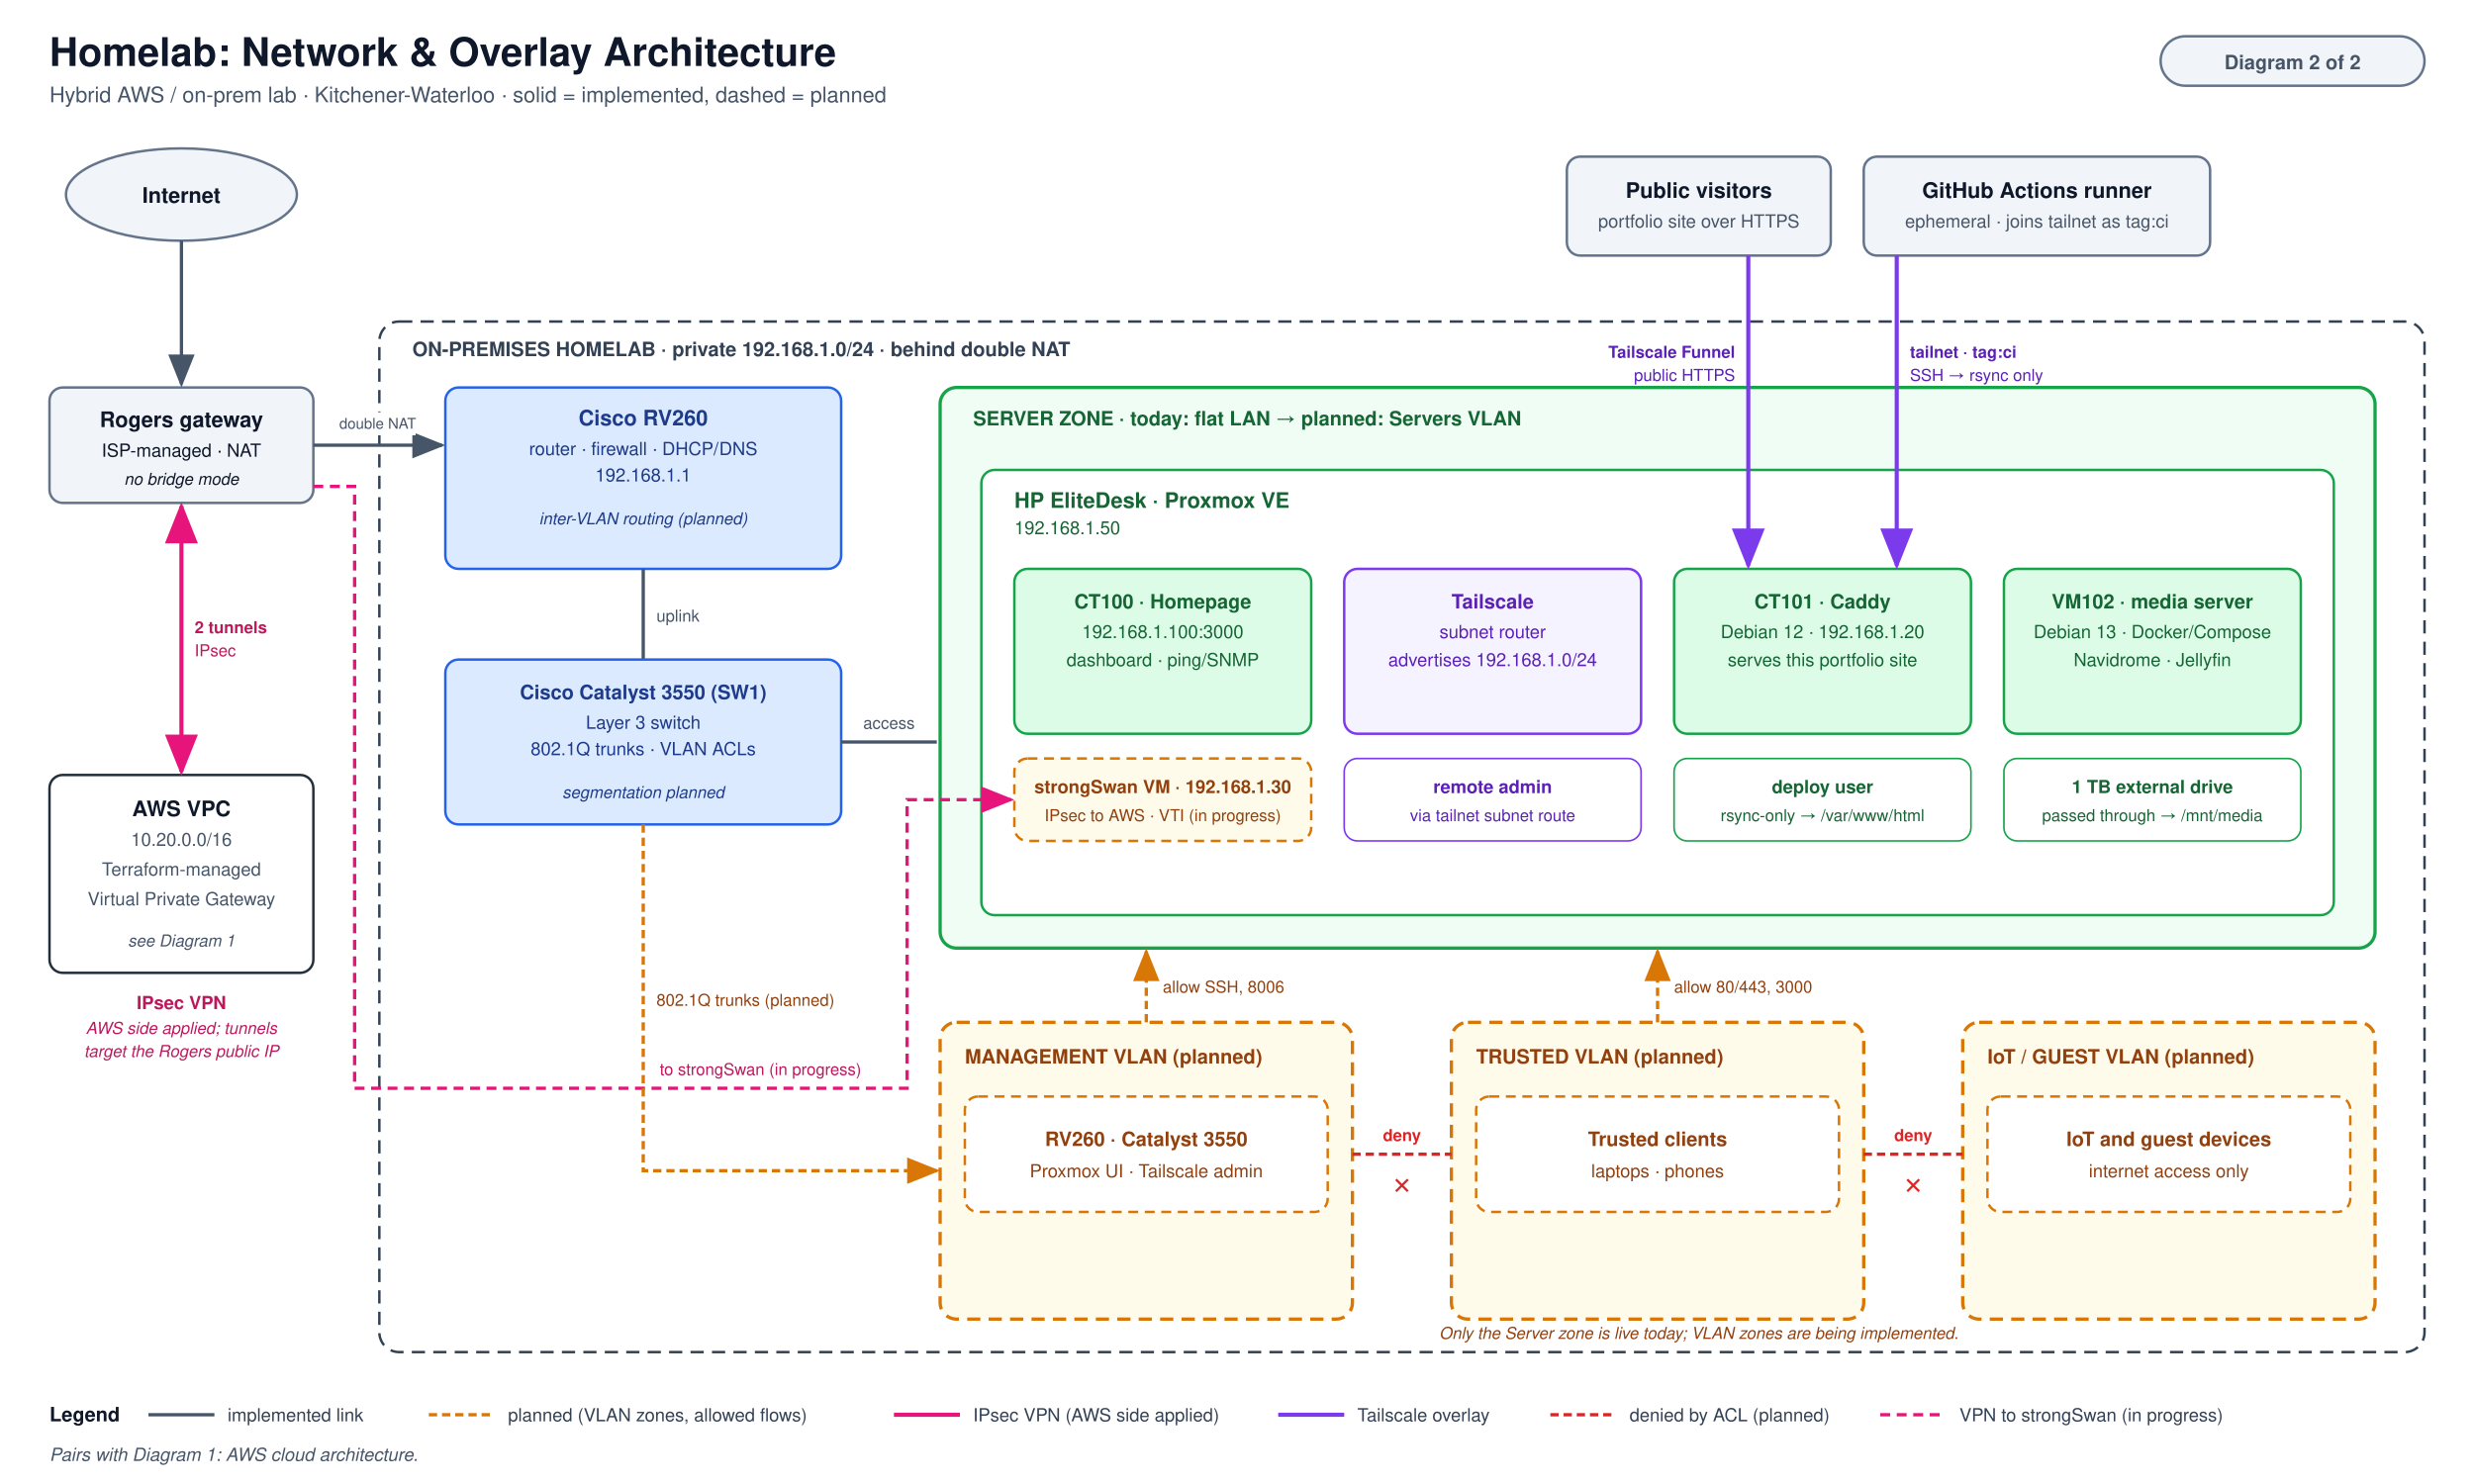
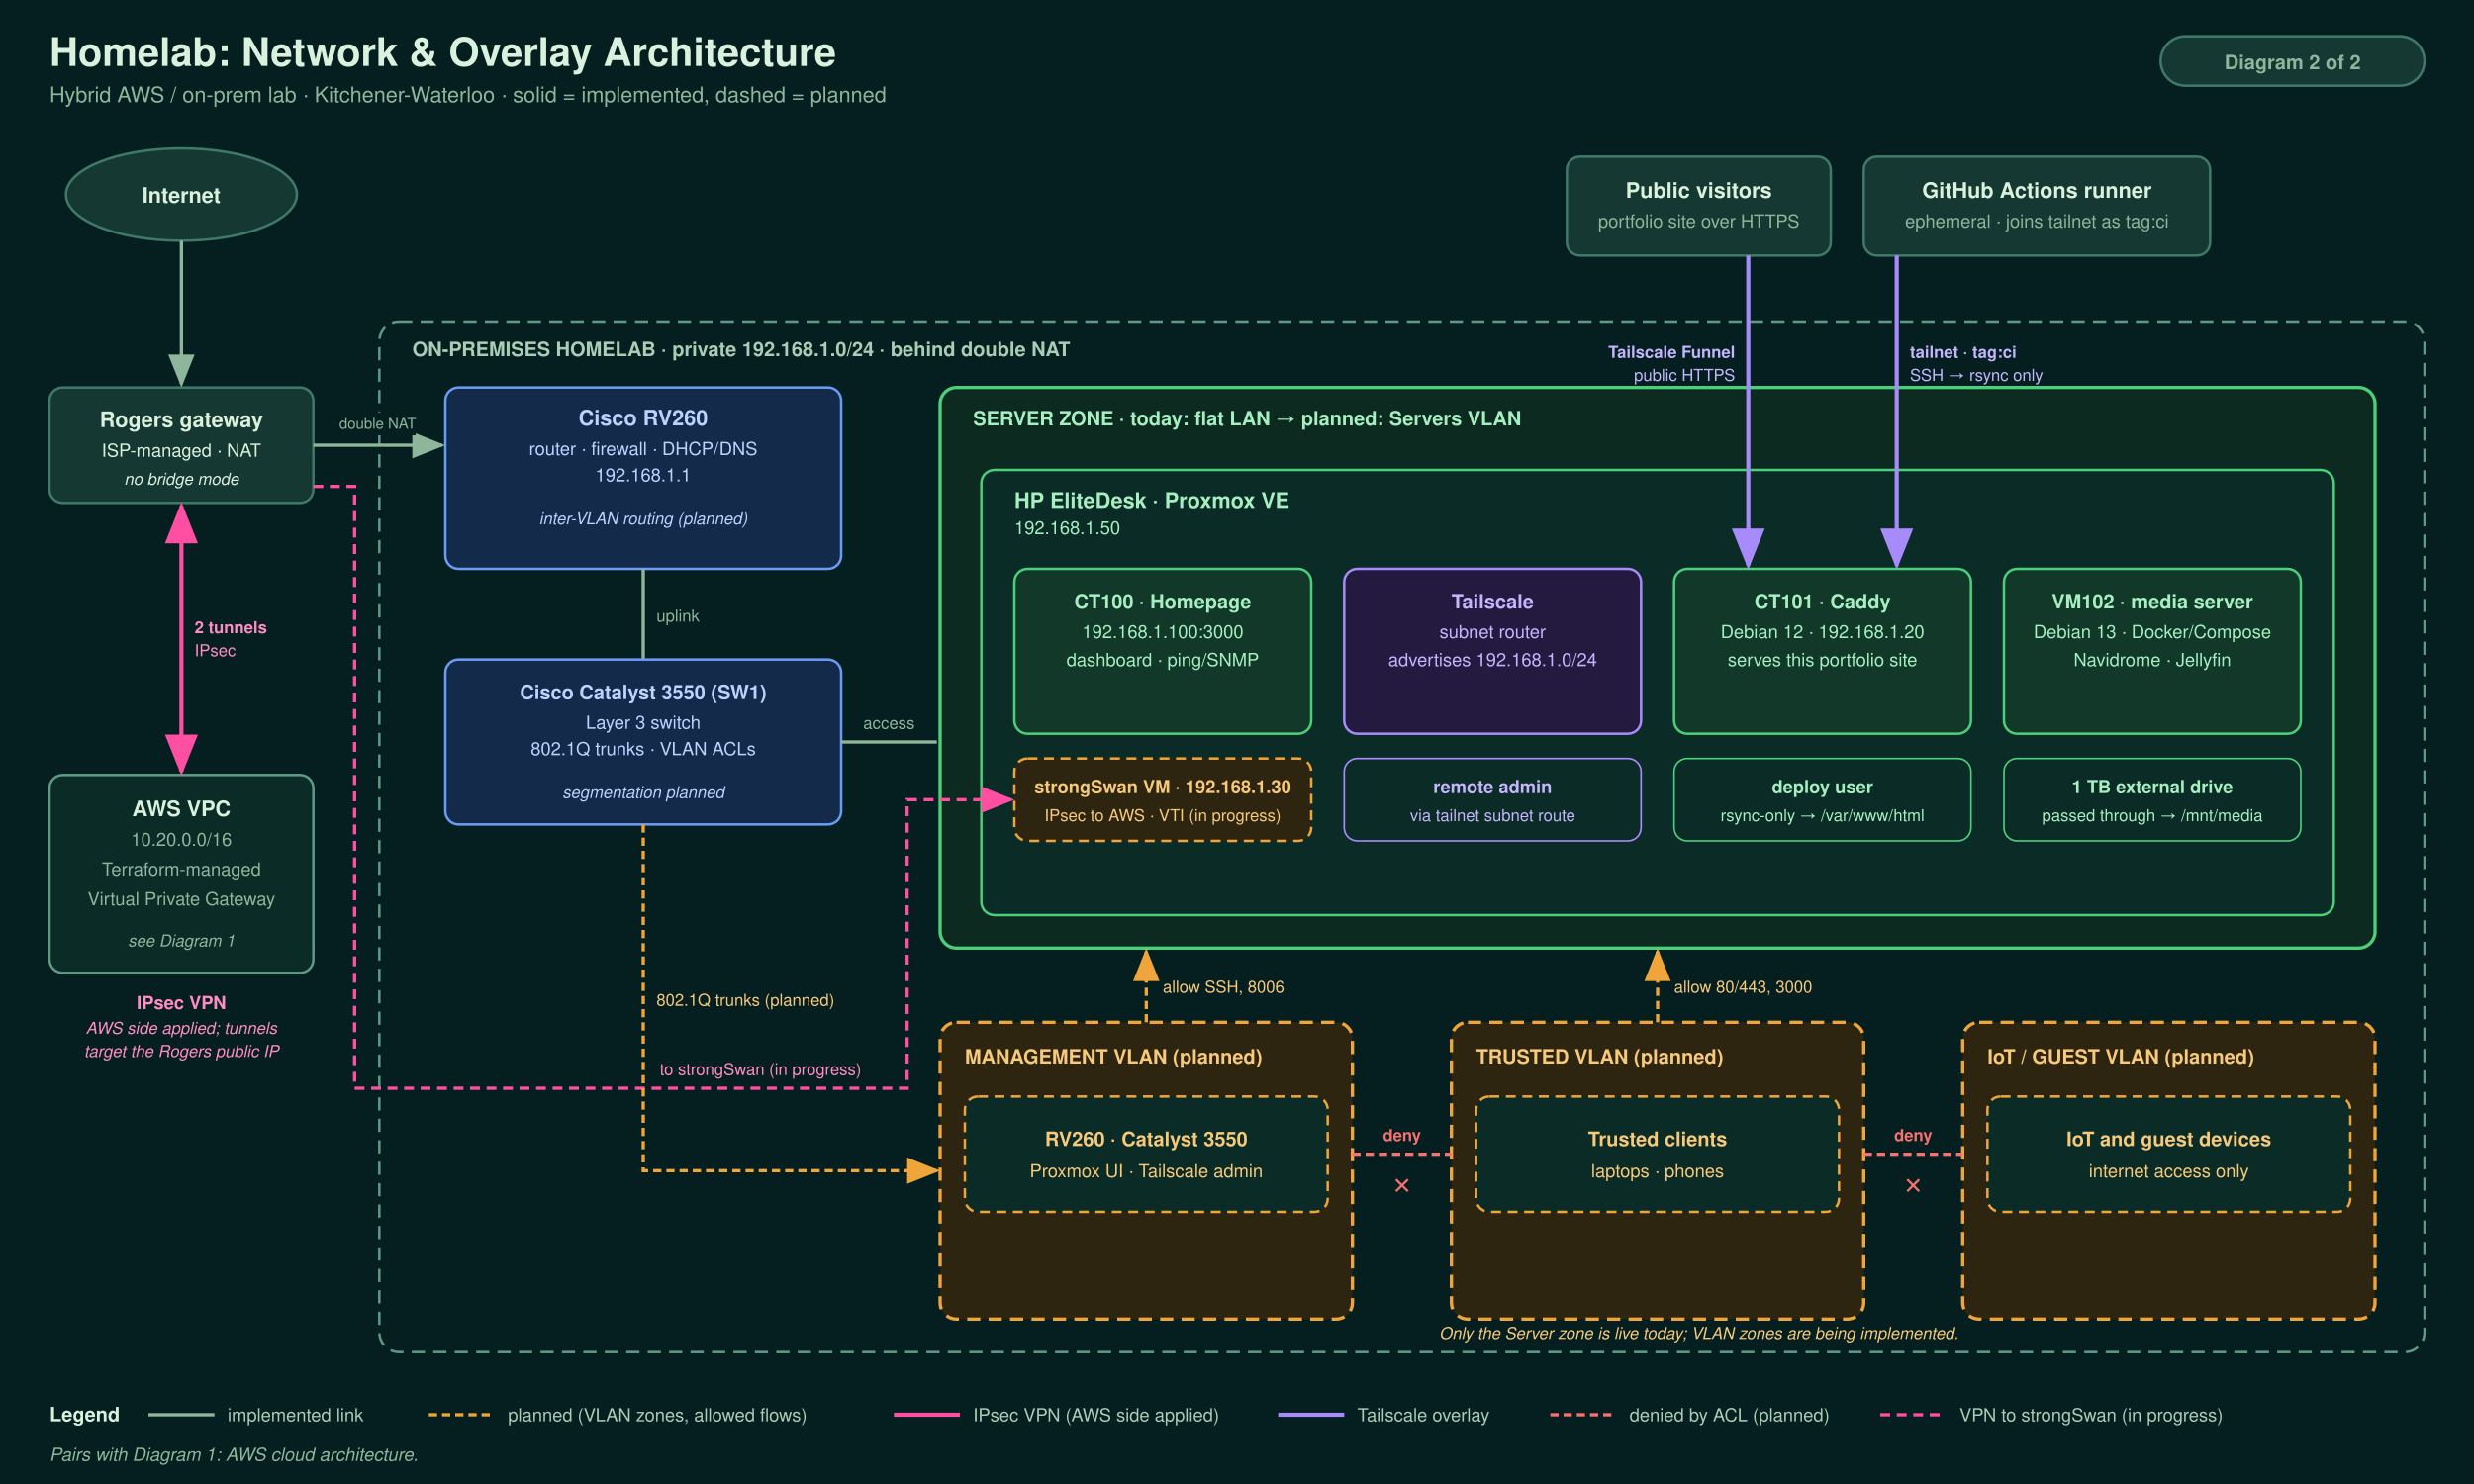
<svg xmlns="http://www.w3.org/2000/svg" viewBox="0 0 1500 900" width="1500" height="900" font-family="Helvetica, Arial, sans-serif">
  <defs>
    <marker id="m-s" markerWidth="10" markerHeight="8" refX="9" refY="4" orient="auto-start-reverse">
-       <path d="M0,0 L10,4 L0,8 z" fill="#475569" />
+       <path d="M0,0 L10,4 L0,8 z" fill="#8EB69B" />
    </marker>
    <marker id="m-v" markerWidth="10" markerHeight="8" refX="9" refY="4" orient="auto-start-reverse">
-       <path d="M0,0 L10,4 L0,8 z" fill="#7c3aed" />
+       <path d="M0,0 L10,4 L0,8 z" fill="#a78bfa" />
    </marker>
    <marker id="m-a" markerWidth="10" markerHeight="8" refX="9" refY="4" orient="auto-start-reverse">
-       <path d="M0,0 L10,4 L0,8 z" fill="#d97706" />
+       <path d="M0,0 L10,4 L0,8 z" fill="#f0a53a" />
    </marker>
    <marker id="m-p" markerWidth="10" markerHeight="8" refX="9" refY="4" orient="auto-start-reverse">
-       <path d="M0,0 L10,4 L0,8 z" fill="#e7157b" />
+       <path d="M0,0 L10,4 L0,8 z" fill="#ff4fa3" />
    </marker>
    <marker id="m-g" markerWidth="10" markerHeight="8" refX="9" refY="4" orient="auto-start-reverse">
-       <path d="M0,0 L10,4 L0,8 z" fill="#545B64" />
+       <path d="M0,0 L10,4 L0,8 z" fill="#8EB69B" />
    </marker>
    <marker id="m-r" markerWidth="10" markerHeight="8" refX="9" refY="4" orient="auto-start-reverse">
-       <path d="M0,0 L10,4 L0,8 z" fill="#dc2626" />
+       <path d="M0,0 L10,4 L0,8 z" fill="#f87171" />
    </marker>
  </defs>
-   <rect width="1500" height="900" fill="#ffffff" />
-   <text x="30" y="40" font-size="24" font-weight="bold" text-anchor="start" fill="#0f172a">Homelab: Network &amp; Overlay Architecture</text>
-   <text x="30" y="62" font-size="13" font-weight="normal" text-anchor="start" fill="#475569">Hybrid AWS / on-prem lab · Kitchener-Waterloo · solid = implemented, dashed = planned</text>
-   <rect x="1310" y="22" width="160" height="30" rx="15" fill="#f1f5f9" stroke="#64748b" stroke-width="1.5" />
-   <text x="1390" y="42" font-size="12" font-weight="bold" text-anchor="middle" fill="#475569">Diagram 2 of 2</text>
-   <ellipse cx="110" cy="118" rx="70" ry="28" fill="#f1f5f9" stroke="#64748b" stroke-width="1.5" />
-   <text x="110" y="123" font-size="13" font-weight="bold" text-anchor="middle" fill="#0f172a">Internet</text>
-   <rect x="950" y="95" width="160" height="60" rx="8" fill="#f1f5f9" stroke="#64748b" stroke-width="1.5" />
-   <text x="1030" y="120" font-size="13" font-weight="bold" text-anchor="middle" fill="#0f172a">Public visitors</text>
-   <text x="1030" y="138" font-size="11" font-weight="normal" text-anchor="middle" fill="#475569">portfolio site over HTTPS</text>
-   <rect x="1130" y="95" width="210" height="60" rx="8" fill="#f1f5f9" stroke="#64748b" stroke-width="1.5" />
-   <text x="1235" y="120" font-size="13" font-weight="bold" text-anchor="middle" fill="#0f172a">GitHub Actions runner</text>
-   <text x="1235" y="138" font-size="11" font-weight="normal" text-anchor="middle" fill="#475569">ephemeral · joins tailnet as tag:ci</text>
-   <rect x="30" y="235" width="160" height="70" rx="8" fill="#f1f5f9" stroke="#64748b" stroke-width="1.5" />
-   <text x="110.0" y="259" font-size="13" font-weight="bold" text-anchor="middle" fill="#0f172a">Rogers gateway</text>
-   <text x="110.0" y="277" font-size="11" font-weight="normal" text-anchor="middle" fill="#0f172a">ISP-managed · NAT</text>
-   <text x="110.0" y="294" font-size="10" font-weight="normal" text-anchor="middle" fill="#0f172a" font-style="italic">no bridge mode</text>
-   <path d="M110,146 V233" fill="none" stroke="#475569" stroke-width="2" marker-end="url(#m-s)" />
-   <rect x="230" y="195" width="1240" height="625" rx="12" fill="none" stroke="#334155" stroke-width="1.5" stroke-dasharray="8 5" />
-   <text x="250" y="216" font-size="12" font-weight="bold" text-anchor="start" fill="#334155">ON-PREMISES HOMELAB · private 192.168.1.0/24 · behind double NAT</text>
-   <path d="M190,270 H268" fill="none" stroke="#475569" stroke-width="2" marker-end="url(#m-s)" />
-   <rect x="206" y="250" width="46" height="14" fill="#fff" />
-   <text x="229" y="260" font-size="9" font-weight="normal" text-anchor="middle" fill="#475569">double NAT</text>
-   <rect x="270" y="235" width="240" height="110" rx="8" fill="#dbeafe" stroke="#2563eb" stroke-width="1.5" />
-   <text x="390" y="258" font-size="13" font-weight="bold" text-anchor="middle" fill="#1e3a8a">Cisco RV260</text>
-   <text x="390" y="276" font-size="11" font-weight="normal" text-anchor="middle" fill="#1e3a8a">router · firewall · DHCP/DNS</text>
-   <text x="390" y="292" font-size="11" font-weight="normal" text-anchor="middle" fill="#1e3a8a">192.168.1.1</text>
-   <text x="390" y="318" font-size="10" font-weight="normal" text-anchor="middle" fill="#1e3a8a" font-style="italic">inter-VLAN routing (planned)</text>
-   <path d="M390,345 V400" fill="none" stroke="#475569" stroke-width="2" />
-   <text x="398" y="377" font-size="10" font-weight="normal" text-anchor="start" fill="#475569">uplink</text>
-   <rect x="270" y="400" width="240" height="100" rx="8" fill="#dbeafe" stroke="#2563eb" stroke-width="1.5" />
-   <text x="390" y="424" font-size="12" font-weight="bold" text-anchor="middle" fill="#1e3a8a">Cisco Catalyst 3550 (SW1)</text>
-   <text x="390" y="442" font-size="11" font-weight="normal" text-anchor="middle" fill="#1e3a8a">Layer 3 switch</text>
-   <text x="390" y="458" font-size="11" font-weight="normal" text-anchor="middle" fill="#1e3a8a">802.1Q trunks · VLAN ACLs</text>
-   <text x="390" y="484" font-size="10" font-weight="normal" text-anchor="middle" fill="#1e3a8a" font-style="italic">segmentation planned</text>
-   <path d="M510,450 H568" fill="none" stroke="#475569" stroke-width="2" />
-   <text x="539" y="442" font-size="10" font-weight="normal" text-anchor="middle" fill="#475569">access</text>
-   <rect x="30" y="470" width="160" height="120" rx="8" fill="#fff" stroke="#232F3E" stroke-width="1.5" />
-   <text x="110" y="495" font-size="13" font-weight="bold" text-anchor="middle" fill="#0f172a">AWS VPC</text>
-   <text x="110" y="513" font-size="11" font-weight="normal" text-anchor="middle" fill="#475569">10.20.0.0/16</text>
-   <text x="110" y="531" font-size="11" font-weight="normal" text-anchor="middle" fill="#475569">Terraform-managed</text>
-   <text x="110" y="549" font-size="11" font-weight="normal" text-anchor="middle" fill="#475569">Virtual Private Gateway</text>
-   <text x="110" y="574" font-size="10" font-weight="normal" text-anchor="middle" fill="#475569" font-style="italic">see Diagram 1</text>
-   <path d="M110,468 V307" fill="none" stroke="#e7157b" stroke-width="2.5" marker-end="url(#m-p)" marker-start="url(#m-p)" />
-   <text x="118" y="384" font-size="10" font-weight="bold" text-anchor="start" fill="#be185d">2 tunnels</text>
-   <text x="118" y="398" font-size="10" font-weight="normal" text-anchor="start" fill="#be185d">IPsec</text>
-   <text x="110" y="612" font-size="11" font-weight="bold" text-anchor="middle" fill="#be185d">IPsec VPN</text>
-   <text x="110" y="627" font-size="10" font-weight="normal" text-anchor="middle" fill="#be185d" font-style="italic">AWS side applied; tunnels</text>
-   <text x="110" y="641" font-size="10" font-weight="normal" text-anchor="middle" fill="#be185d" font-style="italic">target the Rogers public IP</text>
-   <rect x="570" y="235" width="870" height="340" rx="10" fill="#f0fdf4" stroke="#16a34a" stroke-width="2" />
-   <text x="590" y="258" font-size="12" font-weight="bold" text-anchor="start" fill="#166534">SERVER ZONE · today: flat LAN → planned: Servers VLAN</text>
-   <rect x="595" y="285" width="820" height="270" rx="8" fill="#fff" stroke="#16a34a" stroke-width="1.5" />
-   <text x="615" y="308" font-size="13" font-weight="bold" text-anchor="start" fill="#166534">HP EliteDesk · Proxmox VE</text>
-   <text x="615" y="324" font-size="11" font-weight="normal" text-anchor="start" fill="#166534">192.168.1.50</text>
-   <rect x="615" y="345" width="180" height="100" rx="8" fill="#dcfce7" stroke="#16a34a" stroke-width="1.5" />
-   <text x="705.0" y="369" font-size="12" font-weight="bold" text-anchor="middle" fill="#166534">CT100 · Homepage</text>
-   <text x="705.0" y="387" font-size="11" font-weight="normal" text-anchor="middle" fill="#166534">192.168.1.100:3000</text>
-   <text x="705.0" y="404" font-size="11" font-weight="normal" text-anchor="middle" fill="#166534">dashboard · ping/SNMP</text>
-   <rect x="815" y="345" width="180" height="100" rx="8" fill="#f5f3ff" stroke="#7c3aed" stroke-width="1.5" />
-   <text x="905.0" y="369" font-size="12" font-weight="bold" text-anchor="middle" fill="#5b21b6">Tailscale</text>
-   <text x="905.0" y="387" font-size="11" font-weight="normal" text-anchor="middle" fill="#5b21b6">subnet router</text>
-   <text x="905.0" y="404" font-size="11" font-weight="normal" text-anchor="middle" fill="#5b21b6">advertises 192.168.1.0/24</text>
-   <rect x="1015" y="345" width="180" height="100" rx="8" fill="#dcfce7" stroke="#16a34a" stroke-width="1.5" />
-   <text x="1105.0" y="369" font-size="12" font-weight="bold" text-anchor="middle" fill="#166534">CT101 · Caddy</text>
-   <text x="1105.0" y="387" font-size="11" font-weight="normal" text-anchor="middle" fill="#166534">Debian 12 · 192.168.1.20</text>
-   <text x="1105.0" y="404" font-size="11" font-weight="normal" text-anchor="middle" fill="#166534">serves this portfolio site</text>
-   <rect x="1215" y="345" width="180" height="100" rx="8" fill="#dcfce7" stroke="#16a34a" stroke-width="1.5" />
-   <text x="1305.0" y="369" font-size="12" font-weight="bold" text-anchor="middle" fill="#166534">VM102 · media server</text>
-   <text x="1305.0" y="387" font-size="11" font-weight="normal" text-anchor="middle" fill="#166534">Debian 13 · Docker/Compose</text>
-   <text x="1305.0" y="404" font-size="11" font-weight="normal" text-anchor="middle" fill="#166534">Navidrome · Jellyfin</text>
-   <rect x="615" y="460" width="180" height="50" rx="8" fill="#fffbeb" stroke="#d97706" stroke-width="1.5" stroke-dasharray="6 4" />
-   <text x="705" y="481" font-size="11" font-weight="bold" text-anchor="middle" fill="#92400e">strongSwan VM · 192.168.1.30</text>
-   <text x="705" y="498" font-size="10" font-weight="normal" text-anchor="middle" fill="#92400e">IPsec to AWS · VTI (in progress)</text>
-   <path d="M190,295 H215 V660 H550 V485 H613" fill="none" stroke="#e7157b" stroke-width="2" stroke-dasharray="6 4" marker-end="url(#m-p)" />
-   <text x="400" y="652" font-size="10" font-weight="normal" text-anchor="start" fill="#be185d">to strongSwan (in progress)</text>
-   <rect x="815" y="460" width="180" height="50" rx="8" fill="#fff" stroke="#7c3aed" stroke-width="1" />
-   <text x="905" y="481" font-size="11" font-weight="bold" text-anchor="middle" fill="#5b21b6">remote admin</text>
-   <text x="905" y="498" font-size="10" font-weight="normal" text-anchor="middle" fill="#5b21b6">via tailnet subnet route</text>
-   <rect x="1015" y="460" width="180" height="50" rx="8" fill="#fff" stroke="#16a34a" stroke-width="1" />
-   <text x="1105" y="481" font-size="11" font-weight="bold" text-anchor="middle" fill="#166534">deploy user</text>
-   <text x="1105" y="498" font-size="10" font-weight="normal" text-anchor="middle" fill="#166534">rsync-only → /var/www/html</text>
-   <rect x="1215" y="460" width="180" height="50" rx="8" fill="#fff" stroke="#16a34a" stroke-width="1" />
-   <text x="1305" y="481" font-size="11" font-weight="bold" text-anchor="middle" fill="#166534">1 TB external drive</text>
-   <text x="1305" y="498" font-size="10" font-weight="normal" text-anchor="middle" fill="#166534">passed through → /mnt/media</text>
-   <path d="M1060,155 V343" fill="none" stroke="#7c3aed" stroke-width="2.5" marker-end="url(#m-v)" />
-   <text x="1052" y="217" font-size="10" font-weight="bold" text-anchor="end" fill="#5b21b6">Tailscale Funnel</text>
-   <text x="1052" y="231" font-size="10" font-weight="normal" text-anchor="end" fill="#5b21b6">public HTTPS</text>
-   <path d="M1150,155 V343" fill="none" stroke="#7c3aed" stroke-width="2.5" marker-end="url(#m-v)" />
-   <text x="1158" y="217" font-size="10" font-weight="bold" text-anchor="start" fill="#5b21b6">tailnet · tag:ci</text>
-   <text x="1158" y="231" font-size="10" font-weight="normal" text-anchor="start" fill="#5b21b6">SSH → rsync only</text>
-   <path d="M390,500 V710 H568" fill="none" stroke="#d97706" stroke-width="2" stroke-dasharray="5 3" marker-end="url(#m-a)" />
-   <text x="398" y="610" font-size="10" font-weight="normal" text-anchor="start" fill="#92400e">802.1Q trunks (planned)</text>
-   <rect x="570" y="620" width="250" height="180" rx="10" fill="#fffbeb" stroke="#d97706" stroke-width="2" stroke-dasharray="8 5" />
-   <text x="585" y="645" font-size="12" font-weight="bold" text-anchor="start" fill="#92400e">MANAGEMENT VLAN (planned)</text>
-   <rect x="585" y="665" width="220" height="70" rx="8" fill="#fff" stroke="#d97706" stroke-width="1.5" stroke-dasharray="6 4" />
-   <text x="695" y="695" font-size="12" font-weight="bold" text-anchor="middle" fill="#92400e">RV260 · Catalyst 3550</text>
-   <text x="695" y="714" font-size="11" font-weight="normal" text-anchor="middle" fill="#92400e">Proxmox UI · Tailscale admin</text>
-   <rect x="880" y="620" width="250" height="180" rx="10" fill="#fffbeb" stroke="#d97706" stroke-width="2" stroke-dasharray="8 5" />
-   <text x="895" y="645" font-size="12" font-weight="bold" text-anchor="start" fill="#92400e">TRUSTED VLAN (planned)</text>
-   <rect x="895" y="665" width="220" height="70" rx="8" fill="#fff" stroke="#d97706" stroke-width="1.5" stroke-dasharray="6 4" />
-   <text x="1005" y="695" font-size="12" font-weight="bold" text-anchor="middle" fill="#92400e">Trusted clients</text>
-   <text x="1005" y="714" font-size="11" font-weight="normal" text-anchor="middle" fill="#92400e">laptops · phones</text>
-   <rect x="1190" y="620" width="250" height="180" rx="10" fill="#fffbeb" stroke="#d97706" stroke-width="2" stroke-dasharray="8 5" />
-   <text x="1205" y="645" font-size="12" font-weight="bold" text-anchor="start" fill="#92400e">IoT / GUEST VLAN (planned)</text>
-   <rect x="1205" y="665" width="220" height="70" rx="8" fill="#fff" stroke="#d97706" stroke-width="1.5" stroke-dasharray="6 4" />
-   <text x="1315" y="695" font-size="12" font-weight="bold" text-anchor="middle" fill="#92400e">IoT and guest devices</text>
-   <text x="1315" y="714" font-size="11" font-weight="normal" text-anchor="middle" fill="#92400e">internet access only</text>
-   <path d="M695,620 V577" fill="none" stroke="#d97706" stroke-width="2" stroke-dasharray="5 3" marker-end="url(#m-a)" />
-   <text x="705" y="602" font-size="10" font-weight="normal" text-anchor="start" fill="#92400e">allow SSH, 8006</text>
-   <path d="M1005,620 V577" fill="none" stroke="#d97706" stroke-width="2" stroke-dasharray="5 3" marker-end="url(#m-a)" />
-   <text x="1015" y="602" font-size="10" font-weight="normal" text-anchor="start" fill="#92400e">allow 80/443, 3000</text>
-   <path d="M820,700 H880" fill="none" stroke="#dc2626" stroke-width="2" stroke-dasharray="5 3" />
-   <text x="850" y="692" font-size="10" font-weight="bold" text-anchor="middle" fill="#dc2626">deny</text>
-   <text x="850" y="724" font-size="14" font-weight="bold" text-anchor="middle" fill="#dc2626">✕</text>
-   <path d="M1130,700 H1190" fill="none" stroke="#dc2626" stroke-width="2" stroke-dasharray="5 3" />
-   <text x="1160" y="692" font-size="10" font-weight="bold" text-anchor="middle" fill="#dc2626">deny</text>
-   <text x="1160" y="724" font-size="14" font-weight="bold" text-anchor="middle" fill="#dc2626">✕</text>
-   <text x="1030" y="812" font-size="10" font-weight="normal" text-anchor="middle" fill="#92400e" font-style="italic">Only the Server zone is live today; VLAN zones are being implemented.</text>
-   <text x="30" y="862" font-size="12" font-weight="bold" text-anchor="start" fill="#0f172a">Legend</text>
-   <path d="M90,858 H130" fill="none" stroke="#475569" stroke-width="2" />
-   <text x="138" y="862" font-size="11" font-weight="normal" text-anchor="start" fill="#334155">implemented link</text>
-   <path d="M260,858 H300" fill="none" stroke="#d97706" stroke-width="2" stroke-dasharray="5 3" />
-   <text x="308" y="862" font-size="11" font-weight="normal" text-anchor="start" fill="#334155">planned (VLAN zones, allowed flows)</text>
-   <path d="M542,858 H582" fill="none" stroke="#e7157b" stroke-width="2.5" />
-   <text x="590" y="862" font-size="11" font-weight="normal" text-anchor="start" fill="#334155">IPsec VPN (AWS side applied)</text>
-   <path d="M775,858 H815" fill="none" stroke="#7c3aed" stroke-width="2.5" />
-   <text x="823" y="862" font-size="11" font-weight="normal" text-anchor="start" fill="#334155">Tailscale overlay</text>
-   <path d="M940,858 H980" fill="none" stroke="#dc2626" stroke-width="2" stroke-dasharray="5 3" />
-   <text x="988" y="862" font-size="11" font-weight="normal" text-anchor="start" fill="#334155">denied by ACL (planned)</text>
-   <path d="M1140,858 H1180" fill="none" stroke="#e7157b" stroke-width="2" stroke-dasharray="6 4" />
-   <text x="1188" y="862" font-size="11" font-weight="normal" text-anchor="start" fill="#334155">VPN to strongSwan (in progress)</text>
-   <text x="30" y="886" font-size="11" font-weight="normal" text-anchor="start" fill="#475569" font-style="italic">Pairs with Diagram 1: AWS cloud architecture.</text>
+   <rect width="1500" height="900" fill="#051F20" />
+   <text x="30" y="40" font-size="24" font-weight="bold" text-anchor="start" fill="#DAF1DE">Homelab: Network &amp; Overlay Architecture</text>
+   <text x="30" y="62" font-size="13" font-weight="normal" text-anchor="start" fill="#8EB69B">Hybrid AWS / on-prem lab · Kitchener-Waterloo · solid = implemented, dashed = planned</text>
+   <rect x="1310" y="22" width="160" height="30" rx="15" fill="#163832" stroke="#3f7a68" stroke-width="1.5" />
+   <text x="1390" y="42" font-size="12" font-weight="bold" text-anchor="middle" fill="#8EB69B">Diagram 2 of 2</text>
+   <ellipse cx="110" cy="118" rx="70" ry="28" fill="#163832" stroke="#3f7a68" stroke-width="1.5" />
+   <text x="110" y="123" font-size="13" font-weight="bold" text-anchor="middle" fill="#DAF1DE">Internet</text>
+   <rect x="950" y="95" width="160" height="60" rx="8" fill="#163832" stroke="#3f7a68" stroke-width="1.5" />
+   <text x="1030" y="120" font-size="13" font-weight="bold" text-anchor="middle" fill="#DAF1DE">Public visitors</text>
+   <text x="1030" y="138" font-size="11" font-weight="normal" text-anchor="middle" fill="#8EB69B">portfolio site over HTTPS</text>
+   <rect x="1130" y="95" width="210" height="60" rx="8" fill="#163832" stroke="#3f7a68" stroke-width="1.5" />
+   <text x="1235" y="120" font-size="13" font-weight="bold" text-anchor="middle" fill="#DAF1DE">GitHub Actions runner</text>
+   <text x="1235" y="138" font-size="11" font-weight="normal" text-anchor="middle" fill="#8EB69B">ephemeral · joins tailnet as tag:ci</text>
+   <rect x="30" y="235" width="160" height="70" rx="8" fill="#163832" stroke="#3f7a68" stroke-width="1.5" />
+   <text x="110.0" y="259" font-size="13" font-weight="bold" text-anchor="middle" fill="#DAF1DE">Rogers gateway</text>
+   <text x="110.0" y="277" font-size="11" font-weight="normal" text-anchor="middle" fill="#DAF1DE">ISP-managed · NAT</text>
+   <text x="110.0" y="294" font-size="10" font-weight="normal" text-anchor="middle" fill="#DAF1DE" font-style="italic">no bridge mode</text>
+   <path d="M110,146 V233" fill="none" stroke="#8EB69B" stroke-width="2" marker-end="url(#m-s)" />
+   <rect x="230" y="195" width="1240" height="625" rx="12" fill="none" stroke="#5f9a84" stroke-width="1.5" stroke-dasharray="8 5" />
+   <text x="250" y="216" font-size="12" font-weight="bold" text-anchor="start" fill="#a9cdb5">ON-PREMISES HOMELAB · private 192.168.1.0/24 · behind double NAT</text>
+   <path d="M190,270 H268" fill="none" stroke="#8EB69B" stroke-width="2" marker-end="url(#m-s)" />
+   <rect x="206" y="250" width="46" height="14" fill="#051F20" />
+   <text x="229" y="260" font-size="9" font-weight="normal" text-anchor="middle" fill="#8EB69B">double NAT</text>
+   <rect x="270" y="235" width="240" height="110" rx="8" fill="#132a4a" stroke="#6b9cf5" stroke-width="1.5" />
+   <text x="390" y="258" font-size="13" font-weight="bold" text-anchor="middle" fill="#bcd3ff">Cisco RV260</text>
+   <text x="390" y="276" font-size="11" font-weight="normal" text-anchor="middle" fill="#bcd3ff">router · firewall · DHCP/DNS</text>
+   <text x="390" y="292" font-size="11" font-weight="normal" text-anchor="middle" fill="#bcd3ff">192.168.1.1</text>
+   <text x="390" y="318" font-size="10" font-weight="normal" text-anchor="middle" fill="#bcd3ff" font-style="italic">inter-VLAN routing (planned)</text>
+   <path d="M390,345 V400" fill="none" stroke="#8EB69B" stroke-width="2" />
+   <text x="398" y="377" font-size="10" font-weight="normal" text-anchor="start" fill="#8EB69B">uplink</text>
+   <rect x="270" y="400" width="240" height="100" rx="8" fill="#132a4a" stroke="#6b9cf5" stroke-width="1.5" />
+   <text x="390" y="424" font-size="12" font-weight="bold" text-anchor="middle" fill="#bcd3ff">Cisco Catalyst 3550 (SW1)</text>
+   <text x="390" y="442" font-size="11" font-weight="normal" text-anchor="middle" fill="#bcd3ff">Layer 3 switch</text>
+   <text x="390" y="458" font-size="11" font-weight="normal" text-anchor="middle" fill="#bcd3ff">802.1Q trunks · VLAN ACLs</text>
+   <text x="390" y="484" font-size="10" font-weight="normal" text-anchor="middle" fill="#bcd3ff" font-style="italic">segmentation planned</text>
+   <path d="M510,450 H568" fill="none" stroke="#8EB69B" stroke-width="2" />
+   <text x="539" y="442" font-size="10" font-weight="normal" text-anchor="middle" fill="#8EB69B">access</text>
+   <rect x="30" y="470" width="160" height="120" rx="8" fill="#0B2B26" stroke="#5f9a84" stroke-width="1.5" />
+   <text x="110" y="495" font-size="13" font-weight="bold" text-anchor="middle" fill="#DAF1DE">AWS VPC</text>
+   <text x="110" y="513" font-size="11" font-weight="normal" text-anchor="middle" fill="#8EB69B">10.20.0.0/16</text>
+   <text x="110" y="531" font-size="11" font-weight="normal" text-anchor="middle" fill="#8EB69B">Terraform-managed</text>
+   <text x="110" y="549" font-size="11" font-weight="normal" text-anchor="middle" fill="#8EB69B">Virtual Private Gateway</text>
+   <text x="110" y="574" font-size="10" font-weight="normal" text-anchor="middle" fill="#8EB69B" font-style="italic">see Diagram 1</text>
+   <path d="M110,468 V307" fill="none" stroke="#ff4fa3" stroke-width="2.5" marker-end="url(#m-p)" marker-start="url(#m-p)" />
+   <text x="118" y="384" font-size="10" font-weight="bold" text-anchor="start" fill="#ff8cc4">2 tunnels</text>
+   <text x="118" y="398" font-size="10" font-weight="normal" text-anchor="start" fill="#ff8cc4">IPsec</text>
+   <text x="110" y="612" font-size="11" font-weight="bold" text-anchor="middle" fill="#ff8cc4">IPsec VPN</text>
+   <text x="110" y="627" font-size="10" font-weight="normal" text-anchor="middle" fill="#ff8cc4" font-style="italic">AWS side applied; tunnels</text>
+   <text x="110" y="641" font-size="10" font-weight="normal" text-anchor="middle" fill="#ff8cc4" font-style="italic">target the Rogers public IP</text>
+   <rect x="570" y="235" width="870" height="340" rx="10" fill="#0c2a20" stroke="#4ccf7a" stroke-width="2" />
+   <text x="590" y="258" font-size="12" font-weight="bold" text-anchor="start" fill="#a6efc0">SERVER ZONE · today: flat LAN → planned: Servers VLAN</text>
+   <rect x="595" y="285" width="820" height="270" rx="8" fill="#0B2B26" stroke="#4ccf7a" stroke-width="1.5" />
+   <text x="615" y="308" font-size="13" font-weight="bold" text-anchor="start" fill="#a6efc0">HP EliteDesk · Proxmox VE</text>
+   <text x="615" y="324" font-size="11" font-weight="normal" text-anchor="start" fill="#a6efc0">192.168.1.50</text>
+   <rect x="615" y="345" width="180" height="100" rx="8" fill="#12382a" stroke="#4ccf7a" stroke-width="1.5" />
+   <text x="705.0" y="369" font-size="12" font-weight="bold" text-anchor="middle" fill="#a6efc0">CT100 · Homepage</text>
+   <text x="705.0" y="387" font-size="11" font-weight="normal" text-anchor="middle" fill="#a6efc0">192.168.1.100:3000</text>
+   <text x="705.0" y="404" font-size="11" font-weight="normal" text-anchor="middle" fill="#a6efc0">dashboard · ping/SNMP</text>
+   <rect x="815" y="345" width="180" height="100" rx="8" fill="#241a40" stroke="#a78bfa" stroke-width="1.5" />
+   <text x="905.0" y="369" font-size="12" font-weight="bold" text-anchor="middle" fill="#c4b5fd">Tailscale</text>
+   <text x="905.0" y="387" font-size="11" font-weight="normal" text-anchor="middle" fill="#c4b5fd">subnet router</text>
+   <text x="905.0" y="404" font-size="11" font-weight="normal" text-anchor="middle" fill="#c4b5fd">advertises 192.168.1.0/24</text>
+   <rect x="1015" y="345" width="180" height="100" rx="8" fill="#12382a" stroke="#4ccf7a" stroke-width="1.5" />
+   <text x="1105.0" y="369" font-size="12" font-weight="bold" text-anchor="middle" fill="#a6efc0">CT101 · Caddy</text>
+   <text x="1105.0" y="387" font-size="11" font-weight="normal" text-anchor="middle" fill="#a6efc0">Debian 12 · 192.168.1.20</text>
+   <text x="1105.0" y="404" font-size="11" font-weight="normal" text-anchor="middle" fill="#a6efc0">serves this portfolio site</text>
+   <rect x="1215" y="345" width="180" height="100" rx="8" fill="#12382a" stroke="#4ccf7a" stroke-width="1.5" />
+   <text x="1305.0" y="369" font-size="12" font-weight="bold" text-anchor="middle" fill="#a6efc0">VM102 · media server</text>
+   <text x="1305.0" y="387" font-size="11" font-weight="normal" text-anchor="middle" fill="#a6efc0">Debian 13 · Docker/Compose</text>
+   <text x="1305.0" y="404" font-size="11" font-weight="normal" text-anchor="middle" fill="#a6efc0">Navidrome · Jellyfin</text>
+   <rect x="615" y="460" width="180" height="50" rx="8" fill="#2e2510" stroke="#f0a53a" stroke-width="1.5" stroke-dasharray="6 4" />
+   <text x="705" y="481" font-size="11" font-weight="bold" text-anchor="middle" fill="#f7c97a">strongSwan VM · 192.168.1.30</text>
+   <text x="705" y="498" font-size="10" font-weight="normal" text-anchor="middle" fill="#f7c97a">IPsec to AWS · VTI (in progress)</text>
+   <path d="M190,295 H215 V660 H550 V485 H613" fill="none" stroke="#ff4fa3" stroke-width="2" stroke-dasharray="6 4" marker-end="url(#m-p)" />
+   <text x="400" y="652" font-size="10" font-weight="normal" text-anchor="start" fill="#ff8cc4">to strongSwan (in progress)</text>
+   <rect x="815" y="460" width="180" height="50" rx="8" fill="#0B2B26" stroke="#a78bfa" stroke-width="1" />
+   <text x="905" y="481" font-size="11" font-weight="bold" text-anchor="middle" fill="#c4b5fd">remote admin</text>
+   <text x="905" y="498" font-size="10" font-weight="normal" text-anchor="middle" fill="#c4b5fd">via tailnet subnet route</text>
+   <rect x="1015" y="460" width="180" height="50" rx="8" fill="#0B2B26" stroke="#4ccf7a" stroke-width="1" />
+   <text x="1105" y="481" font-size="11" font-weight="bold" text-anchor="middle" fill="#a6efc0">deploy user</text>
+   <text x="1105" y="498" font-size="10" font-weight="normal" text-anchor="middle" fill="#a6efc0">rsync-only → /var/www/html</text>
+   <rect x="1215" y="460" width="180" height="50" rx="8" fill="#0B2B26" stroke="#4ccf7a" stroke-width="1" />
+   <text x="1305" y="481" font-size="11" font-weight="bold" text-anchor="middle" fill="#a6efc0">1 TB external drive</text>
+   <text x="1305" y="498" font-size="10" font-weight="normal" text-anchor="middle" fill="#a6efc0">passed through → /mnt/media</text>
+   <path d="M1060,155 V343" fill="none" stroke="#a78bfa" stroke-width="2.5" marker-end="url(#m-v)" />
+   <text x="1052" y="217" font-size="10" font-weight="bold" text-anchor="end" fill="#c4b5fd">Tailscale Funnel</text>
+   <text x="1052" y="231" font-size="10" font-weight="normal" text-anchor="end" fill="#c4b5fd">public HTTPS</text>
+   <path d="M1150,155 V343" fill="none" stroke="#a78bfa" stroke-width="2.5" marker-end="url(#m-v)" />
+   <text x="1158" y="217" font-size="10" font-weight="bold" text-anchor="start" fill="#c4b5fd">tailnet · tag:ci</text>
+   <text x="1158" y="231" font-size="10" font-weight="normal" text-anchor="start" fill="#c4b5fd">SSH → rsync only</text>
+   <path d="M390,500 V710 H568" fill="none" stroke="#f0a53a" stroke-width="2" stroke-dasharray="5 3" marker-end="url(#m-a)" />
+   <text x="398" y="610" font-size="10" font-weight="normal" text-anchor="start" fill="#f7c97a">802.1Q trunks (planned)</text>
+   <rect x="570" y="620" width="250" height="180" rx="10" fill="#2e2510" stroke="#f0a53a" stroke-width="2" stroke-dasharray="8 5" />
+   <text x="585" y="645" font-size="12" font-weight="bold" text-anchor="start" fill="#f7c97a">MANAGEMENT VLAN (planned)</text>
+   <rect x="585" y="665" width="220" height="70" rx="8" fill="#0B2B26" stroke="#f0a53a" stroke-width="1.5" stroke-dasharray="6 4" />
+   <text x="695" y="695" font-size="12" font-weight="bold" text-anchor="middle" fill="#f7c97a">RV260 · Catalyst 3550</text>
+   <text x="695" y="714" font-size="11" font-weight="normal" text-anchor="middle" fill="#f7c97a">Proxmox UI · Tailscale admin</text>
+   <rect x="880" y="620" width="250" height="180" rx="10" fill="#2e2510" stroke="#f0a53a" stroke-width="2" stroke-dasharray="8 5" />
+   <text x="895" y="645" font-size="12" font-weight="bold" text-anchor="start" fill="#f7c97a">TRUSTED VLAN (planned)</text>
+   <rect x="895" y="665" width="220" height="70" rx="8" fill="#0B2B26" stroke="#f0a53a" stroke-width="1.5" stroke-dasharray="6 4" />
+   <text x="1005" y="695" font-size="12" font-weight="bold" text-anchor="middle" fill="#f7c97a">Trusted clients</text>
+   <text x="1005" y="714" font-size="11" font-weight="normal" text-anchor="middle" fill="#f7c97a">laptops · phones</text>
+   <rect x="1190" y="620" width="250" height="180" rx="10" fill="#2e2510" stroke="#f0a53a" stroke-width="2" stroke-dasharray="8 5" />
+   <text x="1205" y="645" font-size="12" font-weight="bold" text-anchor="start" fill="#f7c97a">IoT / GUEST VLAN (planned)</text>
+   <rect x="1205" y="665" width="220" height="70" rx="8" fill="#0B2B26" stroke="#f0a53a" stroke-width="1.5" stroke-dasharray="6 4" />
+   <text x="1315" y="695" font-size="12" font-weight="bold" text-anchor="middle" fill="#f7c97a">IoT and guest devices</text>
+   <text x="1315" y="714" font-size="11" font-weight="normal" text-anchor="middle" fill="#f7c97a">internet access only</text>
+   <path d="M695,620 V577" fill="none" stroke="#f0a53a" stroke-width="2" stroke-dasharray="5 3" marker-end="url(#m-a)" />
+   <text x="705" y="602" font-size="10" font-weight="normal" text-anchor="start" fill="#f7c97a">allow SSH, 8006</text>
+   <path d="M1005,620 V577" fill="none" stroke="#f0a53a" stroke-width="2" stroke-dasharray="5 3" marker-end="url(#m-a)" />
+   <text x="1015" y="602" font-size="10" font-weight="normal" text-anchor="start" fill="#f7c97a">allow 80/443, 3000</text>
+   <path d="M820,700 H880" fill="none" stroke="#f87171" stroke-width="2" stroke-dasharray="5 3" />
+   <text x="850" y="692" font-size="10" font-weight="bold" text-anchor="middle" fill="#f87171">deny</text>
+   <text x="850" y="724" font-size="14" font-weight="bold" text-anchor="middle" fill="#f87171">✕</text>
+   <path d="M1130,700 H1190" fill="none" stroke="#f87171" stroke-width="2" stroke-dasharray="5 3" />
+   <text x="1160" y="692" font-size="10" font-weight="bold" text-anchor="middle" fill="#f87171">deny</text>
+   <text x="1160" y="724" font-size="14" font-weight="bold" text-anchor="middle" fill="#f87171">✕</text>
+   <text x="1030" y="812" font-size="10" font-weight="normal" text-anchor="middle" fill="#f7c97a" font-style="italic">Only the Server zone is live today; VLAN zones are being implemented.</text>
+   <text x="30" y="862" font-size="12" font-weight="bold" text-anchor="start" fill="#DAF1DE">Legend</text>
+   <path d="M90,858 H130" fill="none" stroke="#8EB69B" stroke-width="2" />
+   <text x="138" y="862" font-size="11" font-weight="normal" text-anchor="start" fill="#a9cdb5">implemented link</text>
+   <path d="M260,858 H300" fill="none" stroke="#f0a53a" stroke-width="2" stroke-dasharray="5 3" />
+   <text x="308" y="862" font-size="11" font-weight="normal" text-anchor="start" fill="#a9cdb5">planned (VLAN zones, allowed flows)</text>
+   <path d="M542,858 H582" fill="none" stroke="#ff4fa3" stroke-width="2.5" />
+   <text x="590" y="862" font-size="11" font-weight="normal" text-anchor="start" fill="#a9cdb5">IPsec VPN (AWS side applied)</text>
+   <path d="M775,858 H815" fill="none" stroke="#a78bfa" stroke-width="2.5" />
+   <text x="823" y="862" font-size="11" font-weight="normal" text-anchor="start" fill="#a9cdb5">Tailscale overlay</text>
+   <path d="M940,858 H980" fill="none" stroke="#f87171" stroke-width="2" stroke-dasharray="5 3" />
+   <text x="988" y="862" font-size="11" font-weight="normal" text-anchor="start" fill="#a9cdb5">denied by ACL (planned)</text>
+   <path d="M1140,858 H1180" fill="none" stroke="#ff4fa3" stroke-width="2" stroke-dasharray="6 4" />
+   <text x="1188" y="862" font-size="11" font-weight="normal" text-anchor="start" fill="#a9cdb5">VPN to strongSwan (in progress)</text>
+   <text x="30" y="886" font-size="11" font-weight="normal" text-anchor="start" fill="#8EB69B" font-style="italic">Pairs with Diagram 1: AWS cloud architecture.</text>
</svg>
